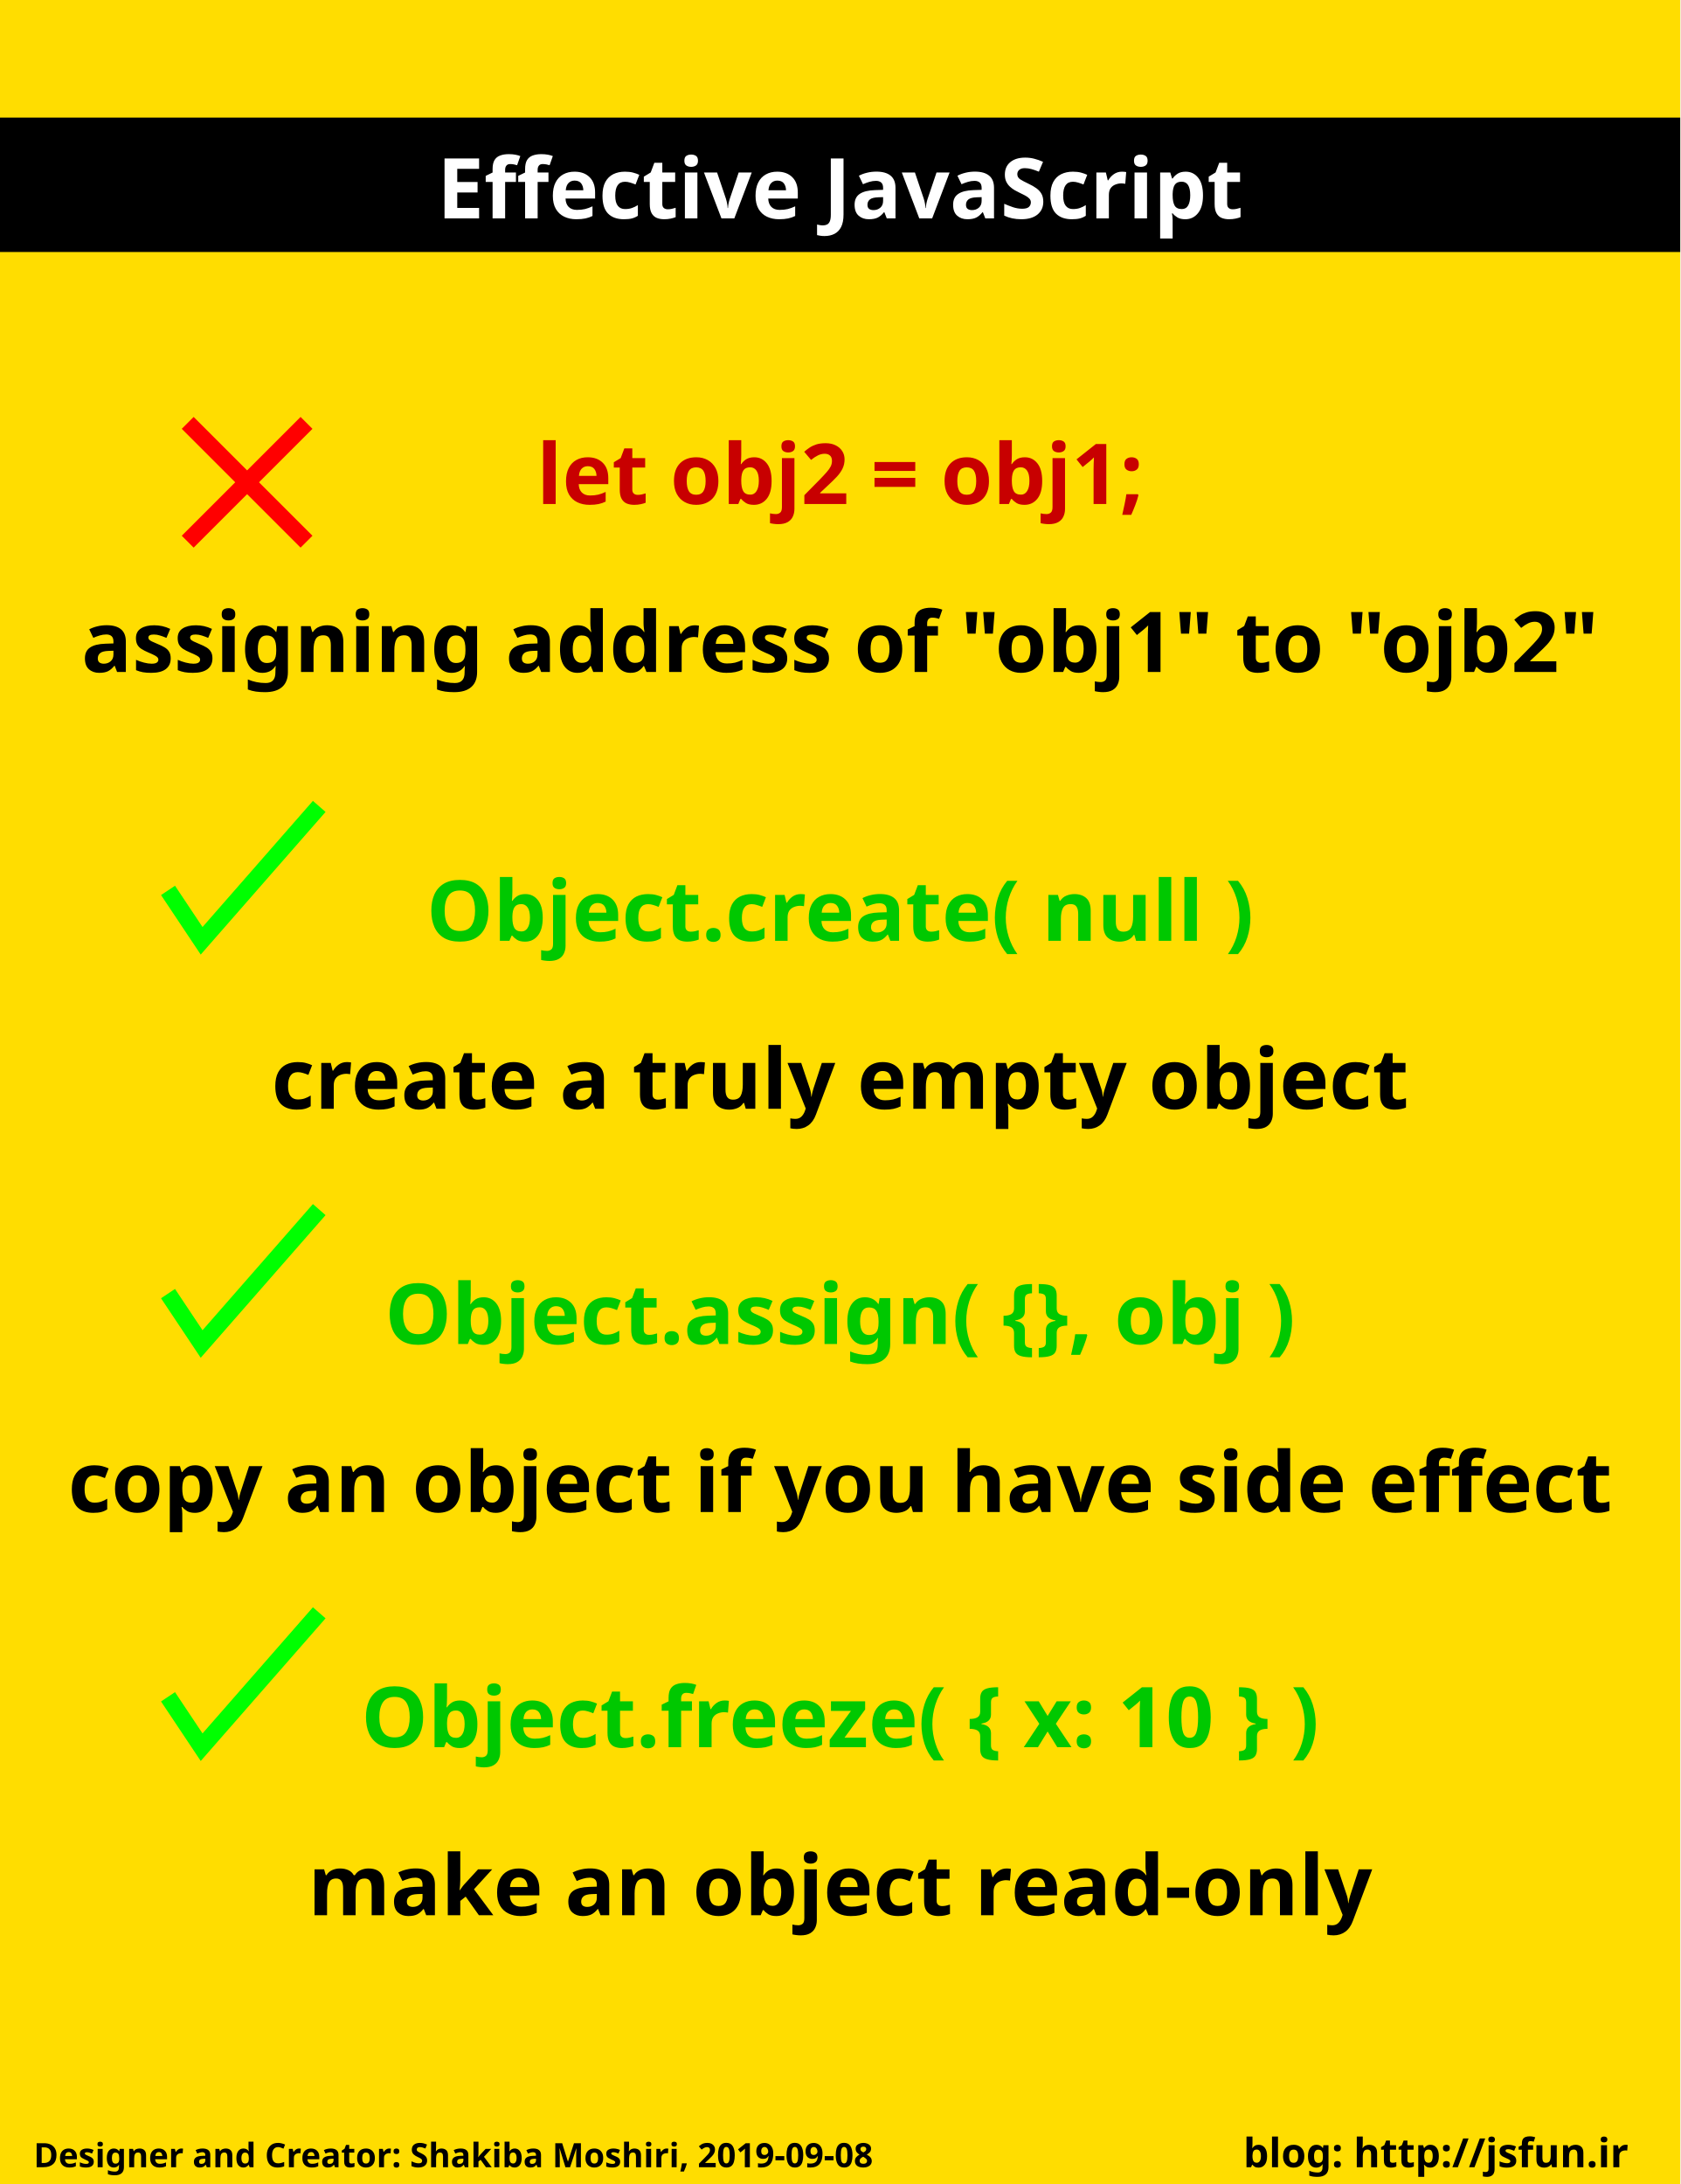
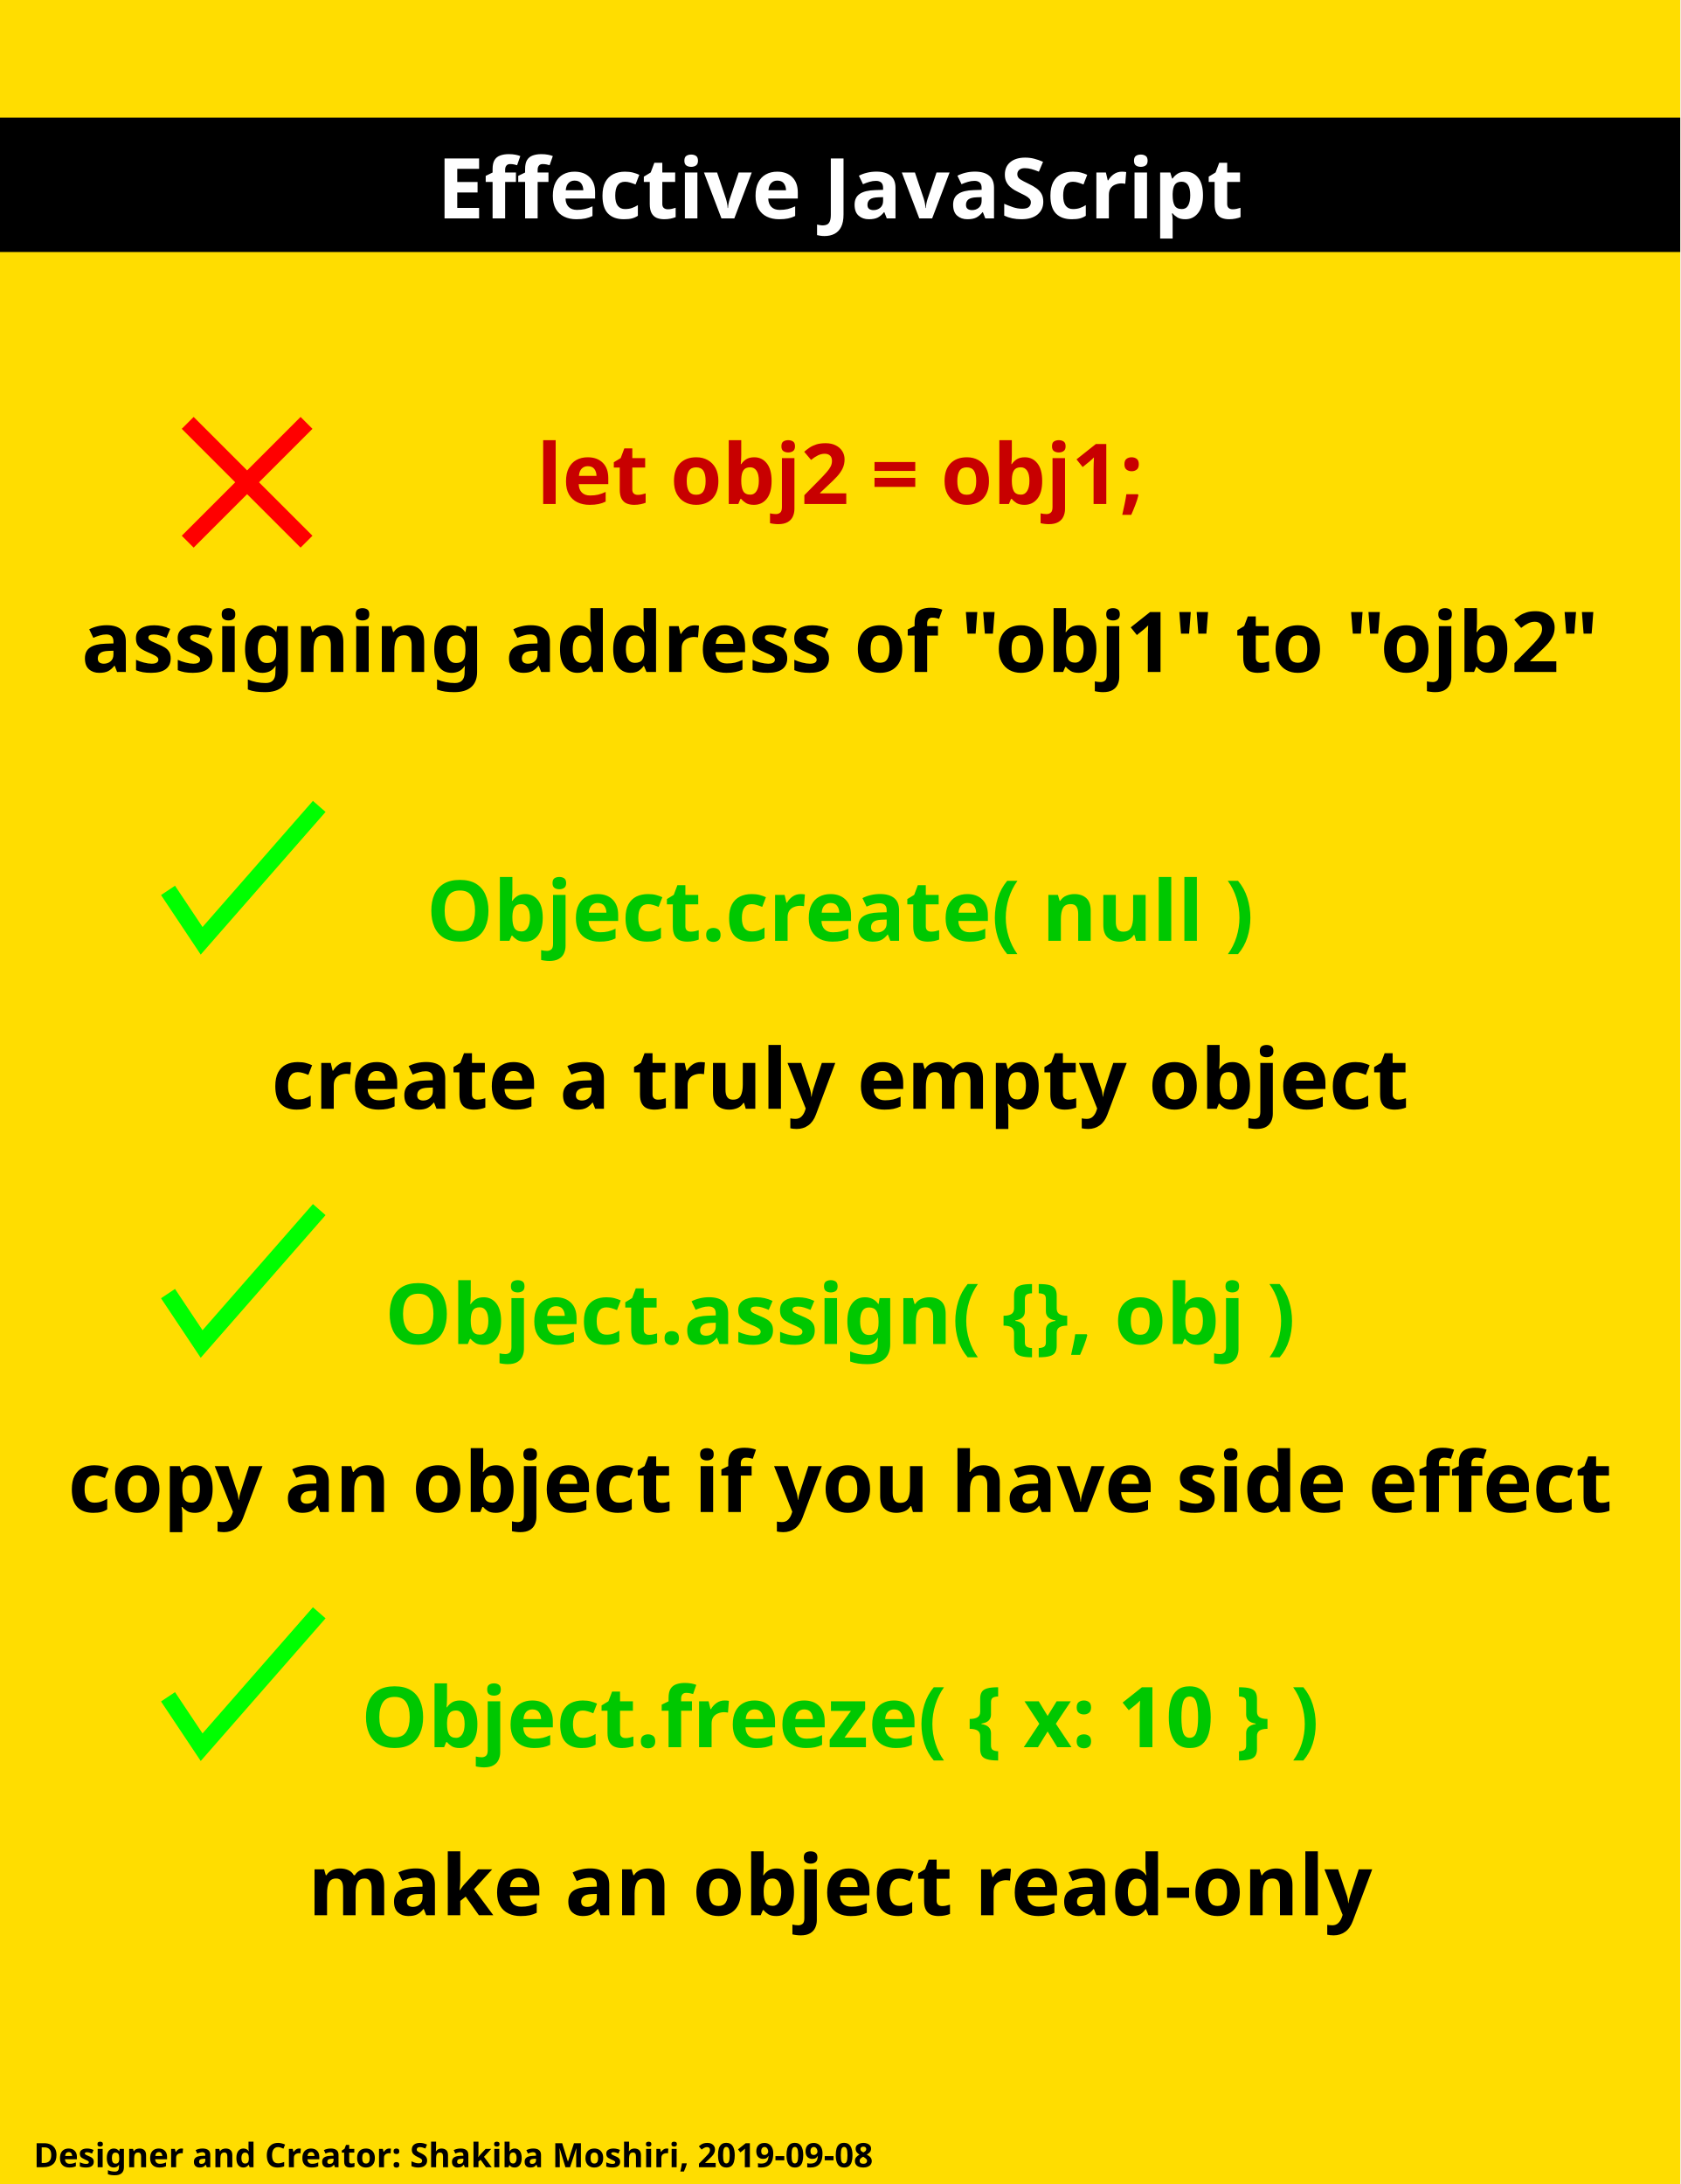
<svg xmlns="http://www.w3.org/2000/svg" viewBox="0 0 500 650" width="500" height="650" font-family="Montserrat">
  <rect x="0" y="0" width="500" height="650" fill="#fd0" />
  <g class="title">
    <rect x="0" y="35" width="500" height="40" fill="#000" />
    <text x="250" y="65" font-size="25" text-anchor="middle" fill="#fff" font-weight="bold">Effective JavaScript</text>
  </g>
  <g transform="translate(250,150)" font-weight="bold" font-size="25" fill="#c80000" text-anchor="middle">
    <text x="0" y="0">let obj2 = obj1;</text>
    <text x="0" y="50" fill="#000">assigning address of "obj1" to "ojb2"</text>
    <path fill="none" stroke="#f00" stroke-width="5" d="M-200,-10 h50  m-25,-25 v50" transform="rotate(45,-180,-10)" />
  </g>
  <g transform="translate(250,280)" font-weight="bold" font-size="25" fill="#00c800" text-anchor="middle">
    <text x="0" y="0">Object.create( null )</text>
    <text x="0" y="50" fill="#000">create a truly empty object</text>
    <path fill="none" stroke="#0f0" stroke-width="5" d="M-200,-15 l10,15 l35,-40" />
  </g>
  <g transform="translate(250,400)" font-weight="bold" font-size="25" fill="#00c800" text-anchor="middle">
    <text x="0" y="0">Object.assign( {}, obj )</text>
    <text x="0" y="50" fill="#000">copy an object if you have side effect</text>
    <path fill="none" stroke="#0f0" stroke-width="5" d="M-200,-15 l10,15 l35,-40" />
  </g>
  <g transform="translate(250,520)" font-weight="bold" font-size="25" fill="#00c800" text-anchor="middle">
    <text x="0" y="0">Object.freeze( { x: 10 } )</text>
    <text x="0" y="50" fill="#000">make an object read-only</text>
    <path fill="none" stroke="#0f0" stroke-width="5" d="M-200,-15 l10,15 l35,-40" />
  </g>
  <defs>
    <marker id="arrowhead" markerWidth="10" markerHeight="7" refX="0" refY="3.5" orient="auto">
      <polygon fill="#000" points="0 0, 5 3.5, 0 7" />
    </marker>
    <marker id="diamond" markerWidth="12" markerHeight="12" refX="6" refY="6">
      <circle fill="#000" cx="6" cy="6" r="2" stroke="context-stroke" stroke-width="2" />
    </marker>
  </defs>
  <text x="10" y="645" font-size="10" fill="#000" font-weight="bold">Designer and Creator: Shakiba Moshiri, 2019-09-08</text>
-   <text x="370" y="645" font-size="12" fill="#000" font-weight="bold">blog: http://jsfun.ir</text>
</svg>
